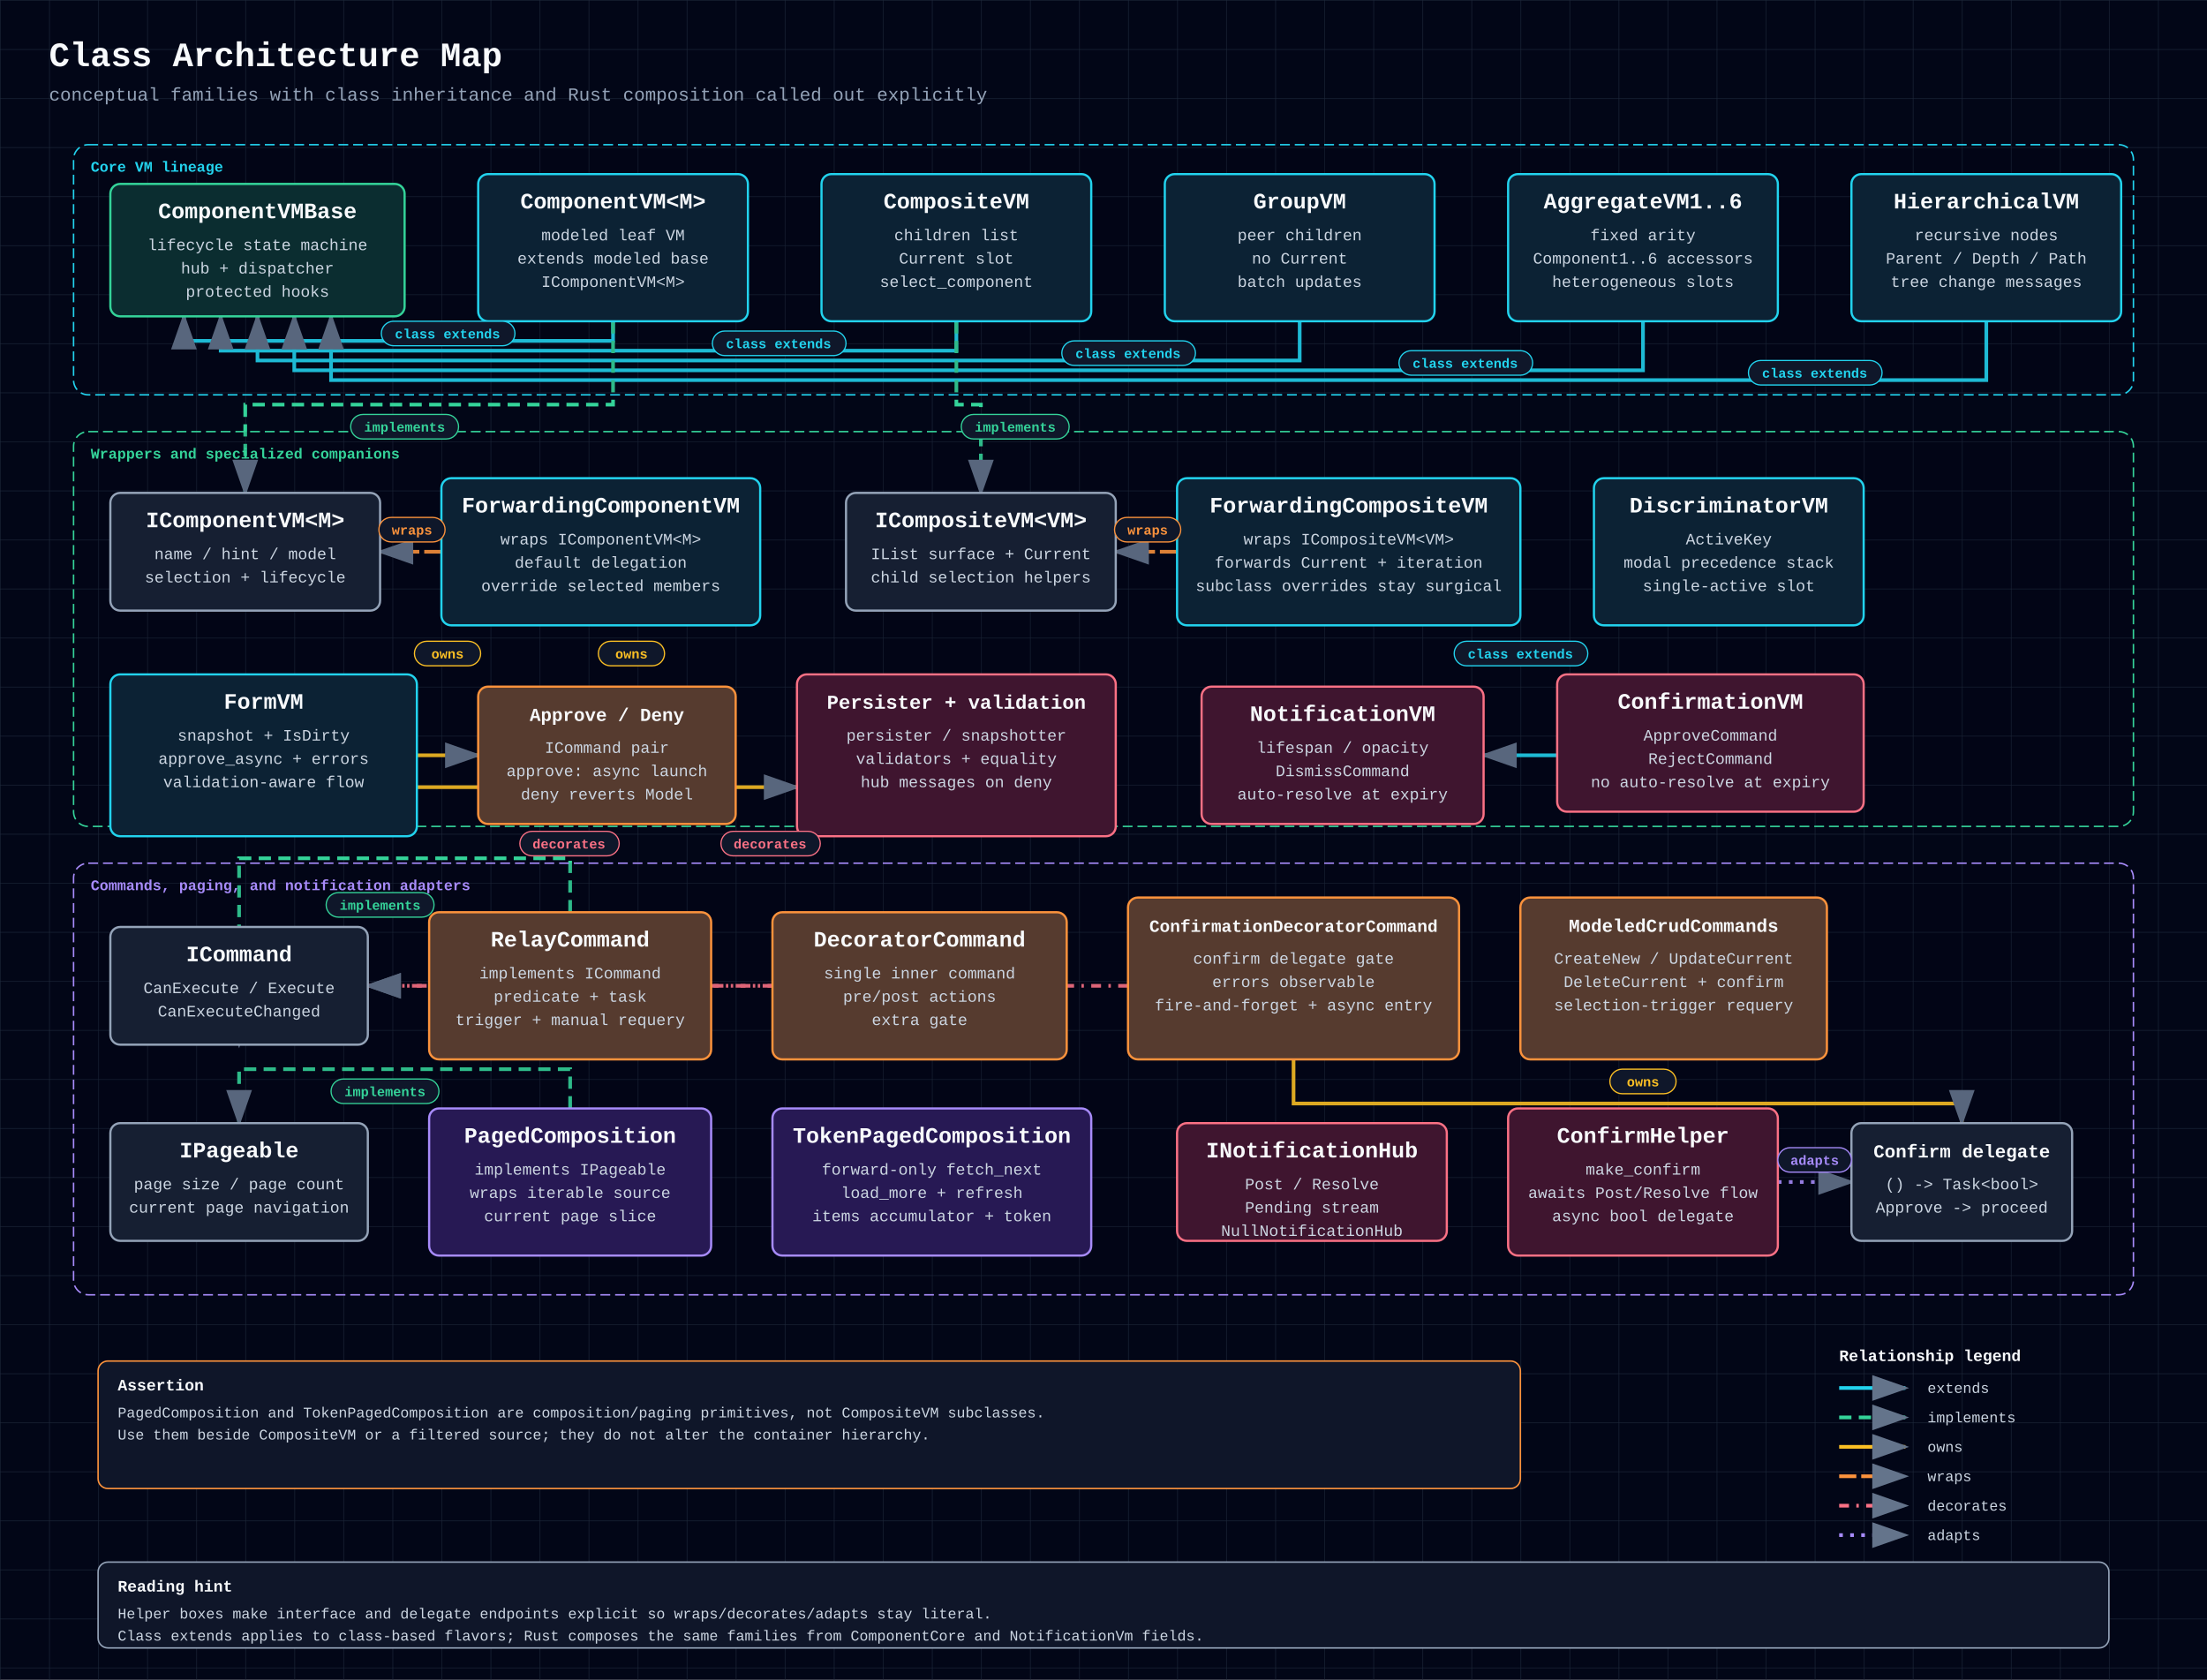
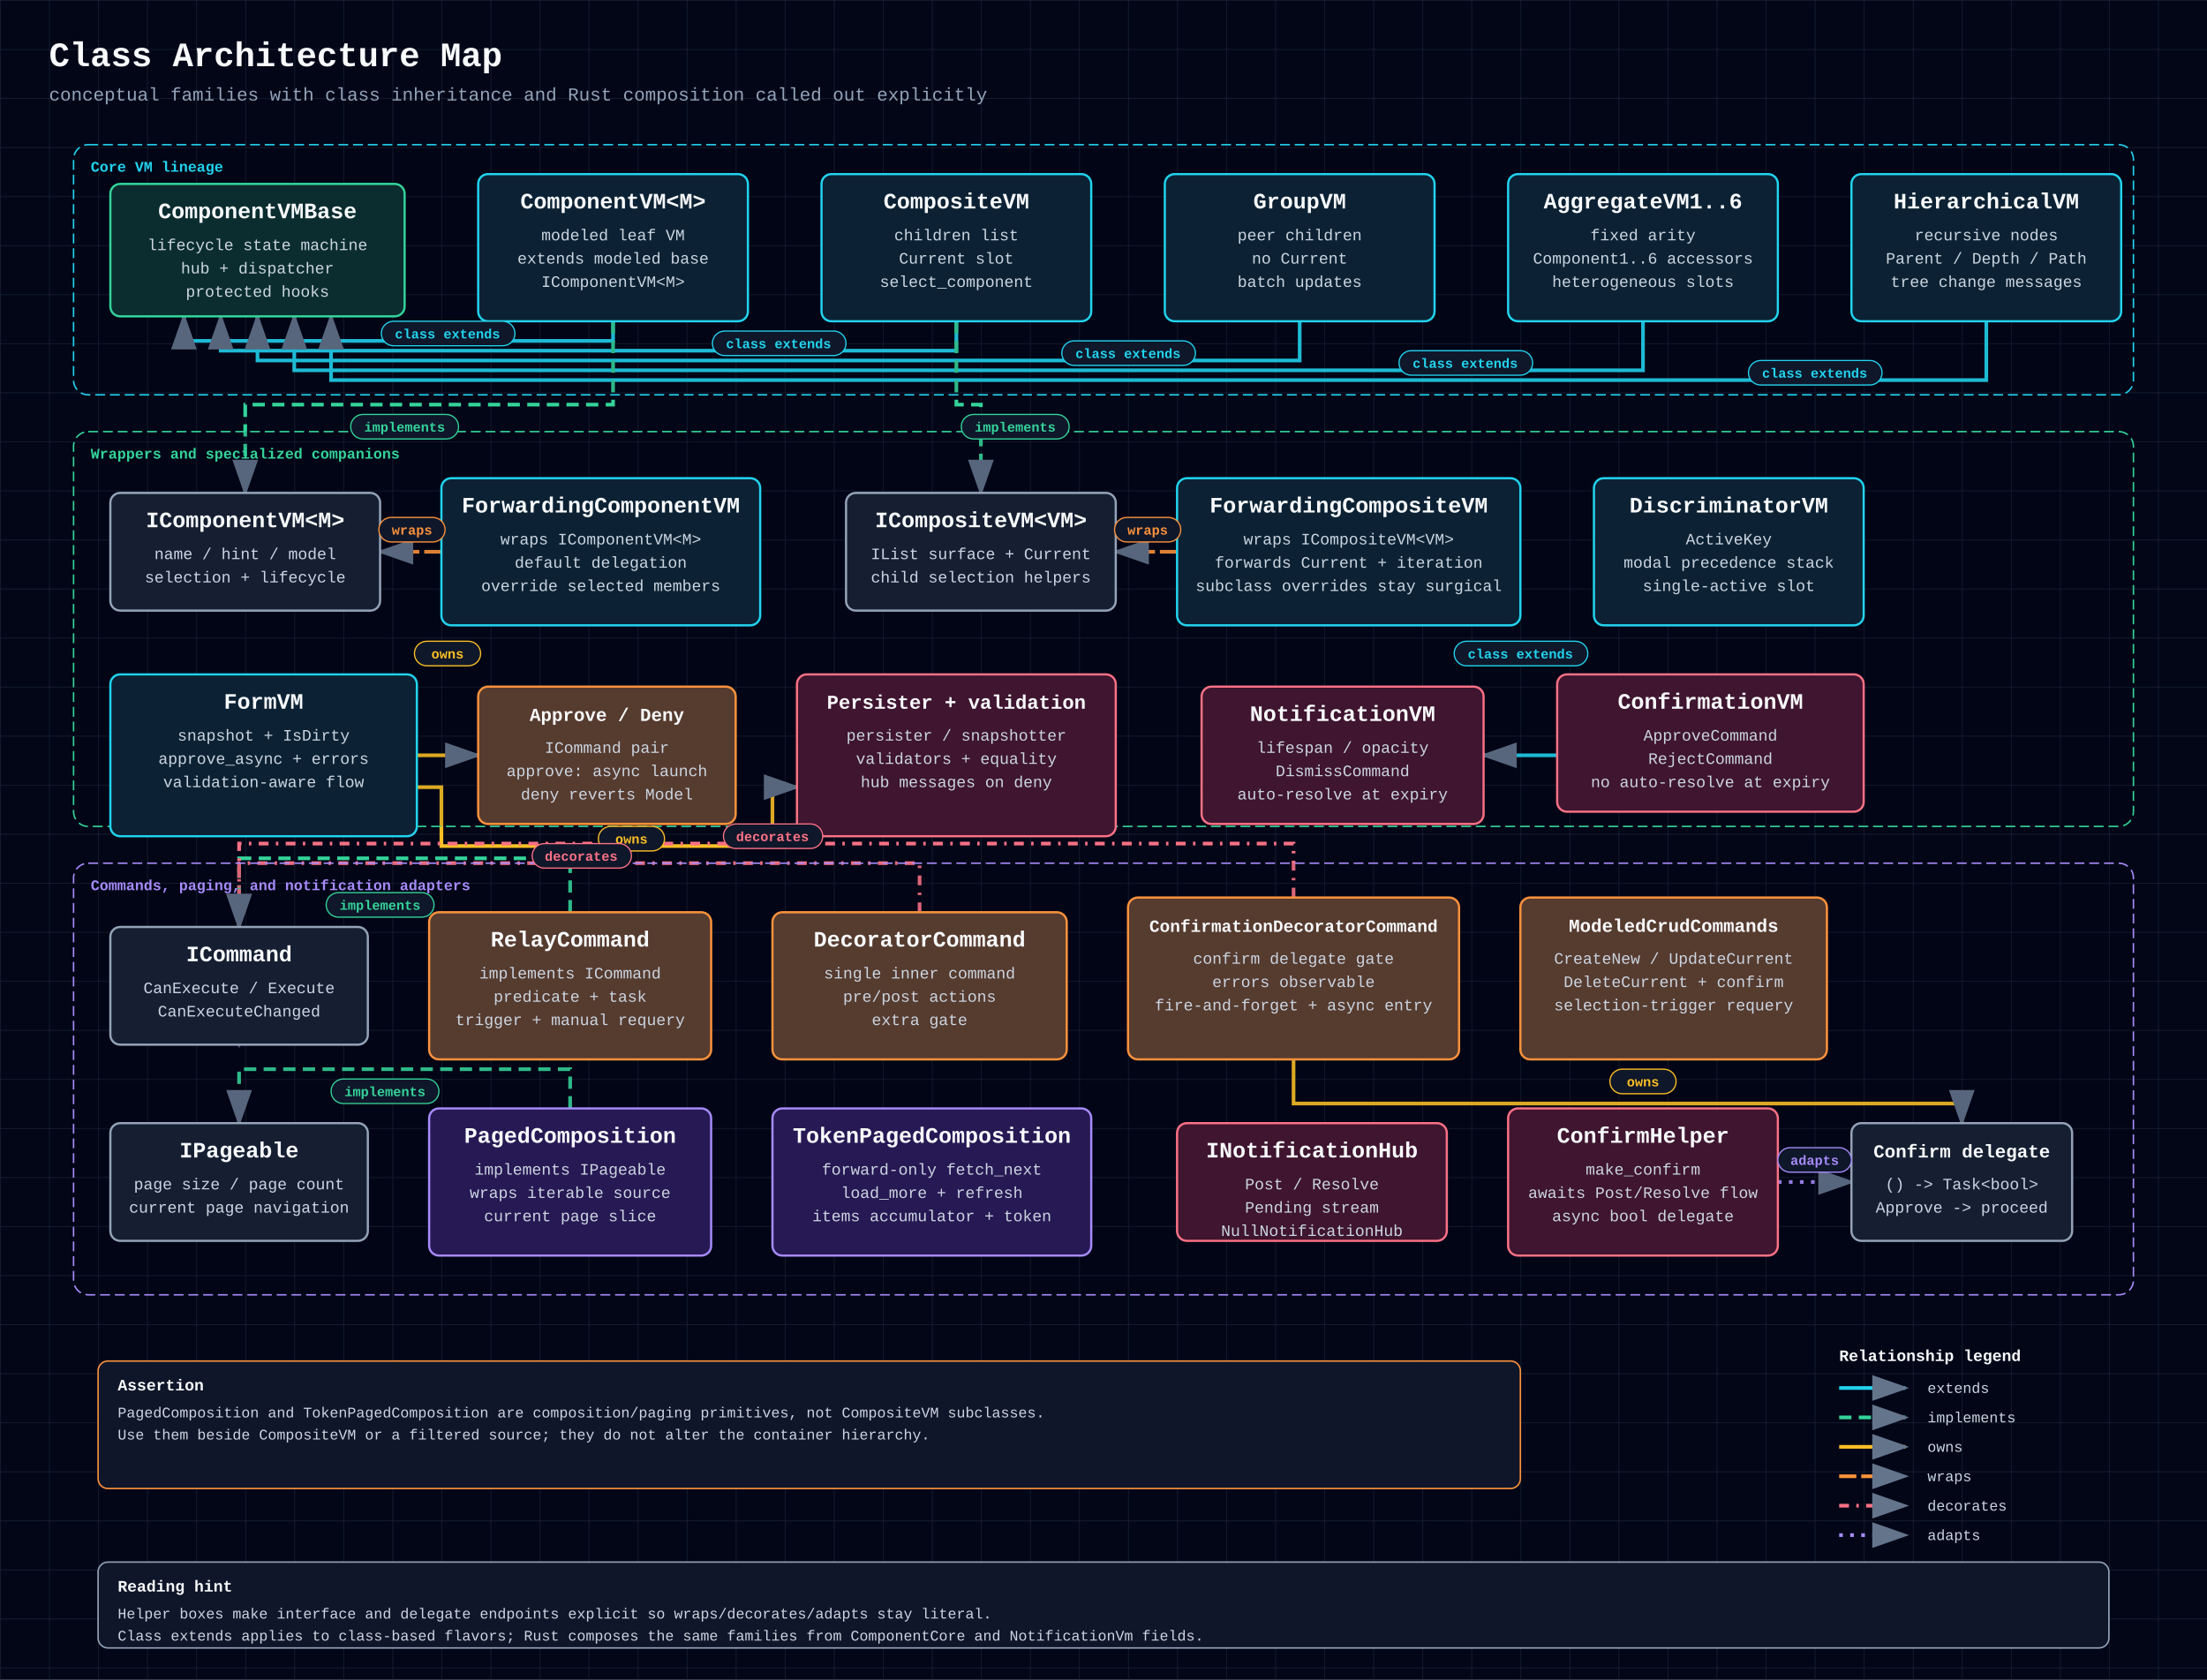
<svg xmlns="http://www.w3.org/2000/svg" width="1800" height="1370" viewBox="0 0 1800 1370" role="img" aria-labelledby="diagram-title diagram-description" style="font-family: 'JetBrains Mono', ui-monospace, SFMono-Regular, Menlo, Monaco, Consolas, 'Liberation Mono', 'Courier New', monospace;">
  <defs>
    <style>
      text { font-family: 'JetBrains Mono', ui-monospace, SFMono-Regular, Menlo, Monaco, Consolas, 'Liberation Mono', 'Courier New', monospace; }
    </style>
    <pattern id="grid" width="40" height="40" patternUnits="userSpaceOnUse">
      <path d="M 40 0 L 0 0 0 40" fill="none" stroke="#1e293b" stroke-width="0.8" />
    </pattern>
    <marker id="arrowhead" markerWidth="10" markerHeight="7" refX="9" refY="3.5" orient="auto">
      <polygon points="0 0, 10 3.5, 0 7" fill="#64748b" />
    </marker>
  </defs>
  <rect width="100%" height="100%" fill="#020617" />
  <rect width="100%" height="100%" fill="url(#grid)" />
  <text x="40" y="54" fill="#f8fafc" font-size="28" font-weight="700" text-anchor="start">Class Architecture Map</text>
  <text x="40" y="82" fill="#94a3b8" font-size="15" font-weight="400" text-anchor="start">conceptual families with class inheritance and Rust composition called out explicitly</text>
  <polyline points="500,262 500,278 150,278 150,258" fill="none" stroke="#22d3ee" stroke-width="3.0" marker-end="url(#arrowhead)" />
  <polyline points="780,262 780,286 180,286 180,258" fill="none" stroke="#22d3ee" stroke-width="3.0" marker-end="url(#arrowhead)" />
  <polyline points="1060,262 1060,294 210,294 210,258" fill="none" stroke="#22d3ee" stroke-width="3.0" marker-end="url(#arrowhead)" />
  <polyline points="1340,262 1340,302 240,302 240,258" fill="none" stroke="#22d3ee" stroke-width="3.0" marker-end="url(#arrowhead)" />
  <polyline points="1620,262 1620,310 270,310 270,258" fill="none" stroke="#22d3ee" stroke-width="3.0" marker-end="url(#arrowhead)" />
  <polyline points="500,262 500,330 200,330 200,402" fill="none" stroke="#34d399" stroke-width="3.0" stroke-dasharray="10 6" marker-end="url(#arrowhead)" />
  <polyline points="780,262 780,330 800,330 800,402" fill="none" stroke="#34d399" stroke-width="3.0" stroke-dasharray="10 6" marker-end="url(#arrowhead)" />
  <polyline points="360,450 310,450" fill="none" stroke="#fb923c" stroke-width="3.0" stroke-dasharray="14 4" marker-end="url(#arrowhead)" />
  <polyline points="960,450 910,450" fill="none" stroke="#fb923c" stroke-width="3.0" stroke-dasharray="14 4" marker-end="url(#arrowhead)" />
  <polyline points="340,616 390,616" fill="none" stroke="#fbbf24" stroke-width="3.0" marker-end="url(#arrowhead)" />
-   <polyline points="340,642 650,642" fill="none" stroke="#fbbf24" stroke-width="3.0" marker-end="url(#arrowhead)" />
+   <polyline points="340,642 360,642 360,690 630,690 630,642 650,642" fill="none" stroke="#fbbf24" stroke-width="3.0" marker-end="url(#arrowhead)" />
  <polyline points="1270,616 1210,616" fill="none" stroke="#22d3ee" stroke-width="3.0" marker-end="url(#arrowhead)" />
  <polyline points="465,744 465,700 195,700 195,852" fill="none" stroke="#34d399" stroke-width="3.0" stroke-dasharray="10 6" marker-end="url(#arrowhead)" />
-   <polyline points="630,804 300,804" fill="none" stroke="#fb7185" stroke-width="3.0" stroke-dasharray="8 6 2 6" marker-end="url(#arrowhead)" />
-   <polyline points="920,804 300,804" fill="none" stroke="#fb7185" stroke-width="3.0" stroke-dasharray="8 6 2 6" marker-end="url(#arrowhead)" />
+   <polyline points="750,744 750,704 195,704 195,756" fill="none" stroke="#fb7185" stroke-width="3.0" stroke-dasharray="8 6 2 6" marker-end="url(#arrowhead)" />
+   <polyline points="1055,732 1055,688 195,688 195,756" fill="none" stroke="#fb7185" stroke-width="3.0" stroke-dasharray="8 6 2 6" marker-end="url(#arrowhead)" />
  <polyline points="1055,864 1055,900 1600,900 1600,916" fill="none" stroke="#fbbf24" stroke-width="3.0" marker-end="url(#arrowhead)" />
  <polyline points="465,904 465,872 195,872 195,916" fill="none" stroke="#34d399" stroke-width="3.0" stroke-dasharray="10 6" marker-end="url(#arrowhead)" />
  <polyline points="1450,964 1510,964" fill="none" stroke="#a78bfa" stroke-width="3.0" stroke-dasharray="3 6" marker-end="url(#arrowhead)" />
  <rect x="60" y="118" width="1680" height="204" rx="12" fill="rgba(2, 6, 23, 0.12)" stroke="#22d3ee" stroke-width="1.2" stroke-dasharray="8 4" />
  <text x="74" y="140" fill="#22d3ee" font-size="12" font-weight="700" text-anchor="start">Core VM lineage</text>
  <rect x="60" y="352" width="1680" height="322" rx="12" fill="rgba(2, 6, 23, 0.12)" stroke="#34d399" stroke-width="1.2" stroke-dasharray="8 4" />
  <text x="74" y="374" fill="#34d399" font-size="12" font-weight="700" text-anchor="start">Wrappers and specialized companions</text>
  <rect x="60" y="704" width="1680" height="352" rx="12" fill="rgba(2, 6, 23, 0.12)" stroke="#a78bfa" stroke-width="1.2" stroke-dasharray="8 4" />
  <text x="74" y="726" fill="#a78bfa" font-size="12" font-weight="700" text-anchor="start">Commands, paging, and notification adapters</text>
  <rect x="90" y="150" width="240" height="108" rx="8" fill="#0f172a" />
  <rect x="90" y="150" width="240" height="108" rx="8" fill="rgba(6, 78, 59, 0.4)" stroke="#34d399" stroke-width="1.8" />
  <text x="210" y="178" fill="#f8fafc" font-size="18" font-weight="700" text-anchor="middle">ComponentVMBase</text>
  <text x="210" y="204" fill="#cbd5e1" font-size="13" font-weight="400" text-anchor="middle">lifecycle state machine</text>
  <text x="210" y="223" fill="#cbd5e1" font-size="13" font-weight="400" text-anchor="middle">hub + dispatcher</text>
  <text x="210" y="242" fill="#cbd5e1" font-size="13" font-weight="400" text-anchor="middle">protected hooks</text>
  <rect x="390" y="142" width="220" height="120" rx="8" fill="#0f172a" />
  <rect x="390" y="142" width="220" height="120" rx="8" fill="rgba(8, 51, 68, 0.4)" stroke="#22d3ee" stroke-width="1.8" />
  <text x="500" y="170" fill="#f8fafc" font-size="18" font-weight="700" text-anchor="middle">ComponentVM&lt;M&gt;</text>
  <text x="500" y="196" fill="#cbd5e1" font-size="13" font-weight="400" text-anchor="middle">modeled leaf VM</text>
  <text x="500" y="215" fill="#cbd5e1" font-size="13" font-weight="400" text-anchor="middle">extends modeled base</text>
  <text x="500" y="234" fill="#cbd5e1" font-size="13" font-weight="400" text-anchor="middle">IComponentVM&lt;M&gt;</text>
  <rect x="670" y="142" width="220" height="120" rx="8" fill="#0f172a" />
  <rect x="670" y="142" width="220" height="120" rx="8" fill="rgba(8, 51, 68, 0.4)" stroke="#22d3ee" stroke-width="1.8" />
  <text x="780" y="170" fill="#f8fafc" font-size="18" font-weight="700" text-anchor="middle">CompositeVM</text>
  <text x="780" y="196" fill="#cbd5e1" font-size="13" font-weight="400" text-anchor="middle">children list</text>
  <text x="780" y="215" fill="#cbd5e1" font-size="13" font-weight="400" text-anchor="middle">Current slot</text>
  <text x="780" y="234" fill="#cbd5e1" font-size="13" font-weight="400" text-anchor="middle">select_component</text>
  <rect x="950" y="142" width="220" height="120" rx="8" fill="#0f172a" />
  <rect x="950" y="142" width="220" height="120" rx="8" fill="rgba(8, 51, 68, 0.4)" stroke="#22d3ee" stroke-width="1.8" />
  <text x="1060" y="170" fill="#f8fafc" font-size="18" font-weight="700" text-anchor="middle">GroupVM</text>
  <text x="1060" y="196" fill="#cbd5e1" font-size="13" font-weight="400" text-anchor="middle">peer children</text>
  <text x="1060" y="215" fill="#cbd5e1" font-size="13" font-weight="400" text-anchor="middle">no Current</text>
  <text x="1060" y="234" fill="#cbd5e1" font-size="13" font-weight="400" text-anchor="middle">batch updates</text>
  <rect x="1230" y="142" width="220" height="120" rx="8" fill="#0f172a" />
  <rect x="1230" y="142" width="220" height="120" rx="8" fill="rgba(8, 51, 68, 0.4)" stroke="#22d3ee" stroke-width="1.8" />
  <text x="1340" y="170" fill="#f8fafc" font-size="18" font-weight="700" text-anchor="middle">AggregateVM1..6</text>
  <text x="1340" y="196" fill="#cbd5e1" font-size="13" font-weight="400" text-anchor="middle">fixed arity</text>
  <text x="1340" y="215" fill="#cbd5e1" font-size="13" font-weight="400" text-anchor="middle">Component1..6 accessors</text>
  <text x="1340" y="234" fill="#cbd5e1" font-size="13" font-weight="400" text-anchor="middle">heterogeneous slots</text>
  <rect x="1510" y="142" width="220" height="120" rx="8" fill="#0f172a" />
  <rect x="1510" y="142" width="220" height="120" rx="8" fill="rgba(8, 51, 68, 0.4)" stroke="#22d3ee" stroke-width="1.8" />
  <text x="1620" y="170" fill="#f8fafc" font-size="18" font-weight="700" text-anchor="middle">HierarchicalVM</text>
  <text x="1620" y="196" fill="#cbd5e1" font-size="13" font-weight="400" text-anchor="middle">recursive nodes</text>
  <text x="1620" y="215" fill="#cbd5e1" font-size="13" font-weight="400" text-anchor="middle">Parent / Depth / Path</text>
  <text x="1620" y="234" fill="#cbd5e1" font-size="13" font-weight="400" text-anchor="middle">tree change messages</text>
  <rect x="90" y="402" width="220" height="96" rx="8" fill="#0f172a" />
  <rect x="90" y="402" width="220" height="96" rx="8" fill="rgba(30, 41, 59, 0.5)" stroke="#94a3b8" stroke-width="1.8" />
  <text x="200" y="430" fill="#f8fafc" font-size="18" font-weight="700" text-anchor="middle">IComponentVM&lt;M&gt;</text>
  <text x="200" y="456" fill="#cbd5e1" font-size="13" font-weight="400" text-anchor="middle">name / hint / model</text>
  <text x="200" y="475" fill="#cbd5e1" font-size="13" font-weight="400" text-anchor="middle">selection + lifecycle</text>
  <rect x="360" y="390" width="260" height="120" rx="8" fill="#0f172a" />
  <rect x="360" y="390" width="260" height="120" rx="8" fill="rgba(8, 51, 68, 0.4)" stroke="#22d3ee" stroke-width="1.8" />
  <text x="490" y="418" fill="#f8fafc" font-size="18" font-weight="700" text-anchor="middle">ForwardingComponentVM</text>
  <text x="490" y="444" fill="#cbd5e1" font-size="13" font-weight="400" text-anchor="middle">wraps IComponentVM&lt;M&gt;</text>
  <text x="490" y="463" fill="#cbd5e1" font-size="13" font-weight="400" text-anchor="middle">default delegation</text>
  <text x="490" y="482" fill="#cbd5e1" font-size="13" font-weight="400" text-anchor="middle">override selected members</text>
  <rect x="690" y="402" width="220" height="96" rx="8" fill="#0f172a" />
  <rect x="690" y="402" width="220" height="96" rx="8" fill="rgba(30, 41, 59, 0.5)" stroke="#94a3b8" stroke-width="1.8" />
  <text x="800" y="430" fill="#f8fafc" font-size="18" font-weight="700" text-anchor="middle">ICompositeVM&lt;VM&gt;</text>
  <text x="800" y="456" fill="#cbd5e1" font-size="13" font-weight="400" text-anchor="middle">IList surface + Current</text>
  <text x="800" y="475" fill="#cbd5e1" font-size="13" font-weight="400" text-anchor="middle">child selection helpers</text>
  <rect x="960" y="390" width="280" height="120" rx="8" fill="#0f172a" />
  <rect x="960" y="390" width="280" height="120" rx="8" fill="rgba(8, 51, 68, 0.4)" stroke="#22d3ee" stroke-width="1.8" />
  <text x="1100" y="418" fill="#f8fafc" font-size="18" font-weight="700" text-anchor="middle">ForwardingCompositeVM</text>
  <text x="1100" y="444" fill="#cbd5e1" font-size="13" font-weight="400" text-anchor="middle">wraps ICompositeVM&lt;VM&gt;</text>
  <text x="1100" y="463" fill="#cbd5e1" font-size="13" font-weight="400" text-anchor="middle">forwards Current + iteration</text>
  <text x="1100" y="482" fill="#cbd5e1" font-size="13" font-weight="400" text-anchor="middle">subclass overrides stay surgical</text>
  <rect x="1300" y="390" width="220" height="120" rx="8" fill="#0f172a" />
  <rect x="1300" y="390" width="220" height="120" rx="8" fill="rgba(8, 51, 68, 0.4)" stroke="#22d3ee" stroke-width="1.8" />
  <text x="1410" y="418" fill="#f8fafc" font-size="18" font-weight="700" text-anchor="middle">DiscriminatorVM</text>
  <text x="1410" y="444" fill="#cbd5e1" font-size="13" font-weight="400" text-anchor="middle">ActiveKey</text>
  <text x="1410" y="463" fill="#cbd5e1" font-size="13" font-weight="400" text-anchor="middle">modal precedence stack</text>
  <text x="1410" y="482" fill="#cbd5e1" font-size="13" font-weight="400" text-anchor="middle">single-active slot</text>
  <rect x="90" y="550" width="250" height="132" rx="8" fill="#0f172a" />
  <rect x="90" y="550" width="250" height="132" rx="8" fill="rgba(8, 51, 68, 0.4)" stroke="#22d3ee" stroke-width="1.8" />
  <text x="215" y="578" fill="#f8fafc" font-size="18" font-weight="700" text-anchor="middle">FormVM</text>
  <text x="215" y="604" fill="#cbd5e1" font-size="13" font-weight="400" text-anchor="middle">snapshot + IsDirty</text>
  <text x="215" y="623" fill="#cbd5e1" font-size="13" font-weight="400" text-anchor="middle">approve_async + errors</text>
  <text x="215" y="642" fill="#cbd5e1" font-size="13" font-weight="400" text-anchor="middle">validation-aware flow</text>
  <rect x="390" y="560" width="210" height="112" rx="8" fill="#0f172a" />
  <rect x="390" y="560" width="210" height="112" rx="8" fill="rgba(251, 146, 60, 0.3)" stroke="#fb923c" stroke-width="1.8" />
  <text x="495" y="588" fill="#f8fafc" font-size="15" font-weight="700" text-anchor="middle">Approve / Deny</text>
  <text x="495" y="614" fill="#cbd5e1" font-size="13" font-weight="400" text-anchor="middle">ICommand pair</text>
  <text x="495" y="633" fill="#cbd5e1" font-size="13" font-weight="400" text-anchor="middle">approve: async launch</text>
  <text x="495" y="652" fill="#cbd5e1" font-size="13" font-weight="400" text-anchor="middle">deny reverts Model</text>
  <rect x="650" y="550" width="260" height="132" rx="8" fill="#0f172a" />
  <rect x="650" y="550" width="260" height="132" rx="8" fill="rgba(136, 19, 55, 0.4)" stroke="#fb7185" stroke-width="1.8" />
  <text x="780" y="578" fill="#f8fafc" font-size="16" font-weight="700" text-anchor="middle">Persister + validation</text>
  <text x="780" y="604" fill="#cbd5e1" font-size="13" font-weight="400" text-anchor="middle">persister / snapshotter</text>
  <text x="780" y="623" fill="#cbd5e1" font-size="13" font-weight="400" text-anchor="middle">validators + equality</text>
  <text x="780" y="642" fill="#cbd5e1" font-size="13" font-weight="400" text-anchor="middle">hub messages on deny</text>
  <rect x="980" y="560" width="230" height="112" rx="8" fill="#0f172a" />
  <rect x="980" y="560" width="230" height="112" rx="8" fill="rgba(136, 19, 55, 0.4)" stroke="#fb7185" stroke-width="1.8" />
  <text x="1095" y="588" fill="#f8fafc" font-size="18" font-weight="700" text-anchor="middle">NotificationVM</text>
  <text x="1095" y="614" fill="#cbd5e1" font-size="13" font-weight="400" text-anchor="middle">lifespan / opacity</text>
  <text x="1095" y="633" fill="#cbd5e1" font-size="13" font-weight="400" text-anchor="middle">DismissCommand</text>
  <text x="1095" y="652" fill="#cbd5e1" font-size="13" font-weight="400" text-anchor="middle">auto-resolve at expiry</text>
  <rect x="1270" y="550" width="250" height="112" rx="8" fill="#0f172a" />
  <rect x="1270" y="550" width="250" height="112" rx="8" fill="rgba(136, 19, 55, 0.4)" stroke="#fb7185" stroke-width="1.8" />
  <text x="1395" y="578" fill="#f8fafc" font-size="18" font-weight="700" text-anchor="middle">ConfirmationVM</text>
  <text x="1395" y="604" fill="#cbd5e1" font-size="13" font-weight="400" text-anchor="middle">ApproveCommand</text>
  <text x="1395" y="623" fill="#cbd5e1" font-size="13" font-weight="400" text-anchor="middle">RejectCommand</text>
  <text x="1395" y="642" fill="#cbd5e1" font-size="13" font-weight="400" text-anchor="middle">no auto-resolve at expiry</text>
  <rect x="90" y="756" width="210" height="96" rx="8" fill="#0f172a" />
  <rect x="90" y="756" width="210" height="96" rx="8" fill="rgba(30, 41, 59, 0.5)" stroke="#94a3b8" stroke-width="1.8" />
  <text x="195" y="784" fill="#f8fafc" font-size="18" font-weight="700" text-anchor="middle">ICommand</text>
  <text x="195" y="810" fill="#cbd5e1" font-size="13" font-weight="400" text-anchor="middle">CanExecute / Execute</text>
  <text x="195" y="829" fill="#cbd5e1" font-size="13" font-weight="400" text-anchor="middle">CanExecuteChanged</text>
  <rect x="350" y="744" width="230" height="120" rx="8" fill="#0f172a" />
  <rect x="350" y="744" width="230" height="120" rx="8" fill="rgba(251, 146, 60, 0.3)" stroke="#fb923c" stroke-width="1.8" />
  <text x="465" y="772" fill="#f8fafc" font-size="18" font-weight="700" text-anchor="middle">RelayCommand</text>
  <text x="465" y="798" fill="#cbd5e1" font-size="13" font-weight="400" text-anchor="middle">implements ICommand</text>
  <text x="465" y="817" fill="#cbd5e1" font-size="13" font-weight="400" text-anchor="middle">predicate + task</text>
  <text x="465" y="836" fill="#cbd5e1" font-size="13" font-weight="400" text-anchor="middle">trigger + manual requery</text>
  <rect x="630" y="744" width="240" height="120" rx="8" fill="#0f172a" />
  <rect x="630" y="744" width="240" height="120" rx="8" fill="rgba(251, 146, 60, 0.3)" stroke="#fb923c" stroke-width="1.8" />
  <text x="750" y="772" fill="#f8fafc" font-size="18" font-weight="700" text-anchor="middle">DecoratorCommand</text>
  <text x="750" y="798" fill="#cbd5e1" font-size="13" font-weight="400" text-anchor="middle">single inner command</text>
  <text x="750" y="817" fill="#cbd5e1" font-size="13" font-weight="400" text-anchor="middle">pre/post actions</text>
  <text x="750" y="836" fill="#cbd5e1" font-size="13" font-weight="400" text-anchor="middle">extra gate</text>
  <rect x="920" y="732" width="270" height="132" rx="8" fill="#0f172a" />
  <rect x="920" y="732" width="270" height="132" rx="8" fill="rgba(251, 146, 60, 0.3)" stroke="#fb923c" stroke-width="1.8" />
  <text x="1055" y="760" fill="#f8fafc" font-size="14" font-weight="700" text-anchor="middle">ConfirmationDecoratorCommand</text>
  <text x="1055" y="786" fill="#cbd5e1" font-size="13" font-weight="400" text-anchor="middle">confirm delegate gate</text>
  <text x="1055" y="805" fill="#cbd5e1" font-size="13" font-weight="400" text-anchor="middle">errors observable</text>
  <text x="1055" y="824" fill="#cbd5e1" font-size="13" font-weight="400" text-anchor="middle">fire-and-forget + async entry</text>
  <rect x="1240" y="732" width="250" height="132" rx="8" fill="#0f172a" />
  <rect x="1240" y="732" width="250" height="132" rx="8" fill="rgba(251, 146, 60, 0.3)" stroke="#fb923c" stroke-width="1.8" />
  <text x="1365" y="760" fill="#f8fafc" font-size="15" font-weight="700" text-anchor="middle">ModeledCrudCommands</text>
  <text x="1365" y="786" fill="#cbd5e1" font-size="13" font-weight="400" text-anchor="middle">CreateNew / UpdateCurrent</text>
  <text x="1365" y="805" fill="#cbd5e1" font-size="13" font-weight="400" text-anchor="middle">DeleteCurrent + confirm</text>
  <text x="1365" y="824" fill="#cbd5e1" font-size="13" font-weight="400" text-anchor="middle">selection-trigger requery</text>
  <rect x="90" y="916" width="210" height="96" rx="8" fill="#0f172a" />
  <rect x="90" y="916" width="210" height="96" rx="8" fill="rgba(30, 41, 59, 0.5)" stroke="#94a3b8" stroke-width="1.8" />
  <text x="195" y="944" fill="#f8fafc" font-size="18" font-weight="700" text-anchor="middle">IPageable</text>
  <text x="195" y="970" fill="#cbd5e1" font-size="13" font-weight="400" text-anchor="middle">page size / page count</text>
  <text x="195" y="989" fill="#cbd5e1" font-size="13" font-weight="400" text-anchor="middle">current page navigation</text>
  <rect x="350" y="904" width="230" height="120" rx="8" fill="#0f172a" />
  <rect x="350" y="904" width="230" height="120" rx="8" fill="rgba(76, 29, 149, 0.4)" stroke="#a78bfa" stroke-width="1.8" />
  <text x="465" y="932" fill="#f8fafc" font-size="18" font-weight="700" text-anchor="middle">PagedComposition</text>
  <text x="465" y="958" fill="#cbd5e1" font-size="13" font-weight="400" text-anchor="middle">implements IPageable</text>
  <text x="465" y="977" fill="#cbd5e1" font-size="13" font-weight="400" text-anchor="middle">wraps iterable source</text>
  <text x="465" y="996" fill="#cbd5e1" font-size="13" font-weight="400" text-anchor="middle">current page slice</text>
  <rect x="630" y="904" width="260" height="120" rx="8" fill="#0f172a" />
  <rect x="630" y="904" width="260" height="120" rx="8" fill="rgba(76, 29, 149, 0.4)" stroke="#a78bfa" stroke-width="1.8" />
  <text x="760" y="932" fill="#f8fafc" font-size="18" font-weight="700" text-anchor="middle">TokenPagedComposition</text>
  <text x="760" y="958" fill="#cbd5e1" font-size="13" font-weight="400" text-anchor="middle">forward-only fetch_next</text>
  <text x="760" y="977" fill="#cbd5e1" font-size="13" font-weight="400" text-anchor="middle">load_more + refresh</text>
  <text x="760" y="996" fill="#cbd5e1" font-size="13" font-weight="400" text-anchor="middle">items accumulator + token</text>
  <rect x="960" y="916" width="220" height="96" rx="8" fill="#0f172a" />
  <rect x="960" y="916" width="220" height="96" rx="8" fill="rgba(136, 19, 55, 0.4)" stroke="#fb7185" stroke-width="1.8" />
  <text x="1070" y="944" fill="#f8fafc" font-size="18" font-weight="700" text-anchor="middle">INotificationHub</text>
  <text x="1070" y="970" fill="#cbd5e1" font-size="13" font-weight="400" text-anchor="middle">Post / Resolve</text>
  <text x="1070" y="989" fill="#cbd5e1" font-size="13" font-weight="400" text-anchor="middle">Pending stream</text>
  <text x="1070" y="1008" fill="#cbd5e1" font-size="13" font-weight="400" text-anchor="middle">NullNotificationHub</text>
  <rect x="1230" y="904" width="220" height="120" rx="8" fill="#0f172a" />
  <rect x="1230" y="904" width="220" height="120" rx="8" fill="rgba(136, 19, 55, 0.4)" stroke="#fb7185" stroke-width="1.8" />
  <text x="1340" y="932" fill="#f8fafc" font-size="18" font-weight="700" text-anchor="middle">ConfirmHelper</text>
  <text x="1340" y="958" fill="#cbd5e1" font-size="13" font-weight="400" text-anchor="middle">make_confirm</text>
  <text x="1340" y="977" fill="#cbd5e1" font-size="13" font-weight="400" text-anchor="middle">awaits Post/Resolve flow</text>
  <text x="1340" y="996" fill="#cbd5e1" font-size="13" font-weight="400" text-anchor="middle">async bool delegate</text>
  <rect x="1510" y="916" width="180" height="96" rx="8" fill="#0f172a" />
  <rect x="1510" y="916" width="180" height="96" rx="8" fill="rgba(30, 41, 59, 0.5)" stroke="#94a3b8" stroke-width="1.8" />
  <text x="1600" y="944" fill="#f8fafc" font-size="15" font-weight="700" text-anchor="middle">Confirm delegate</text>
  <text x="1600" y="970" fill="#cbd5e1" font-size="13" font-weight="400" text-anchor="middle">() -&gt; Task&lt;bool&gt;</text>
  <text x="1600" y="989" fill="#cbd5e1" font-size="13" font-weight="400" text-anchor="middle">Approve -&gt; proceed</text>
  <rect x="80" y="1110" width="1160" height="104" rx="8" fill="#0f172a" />
  <rect x="80" y="1110" width="1160" height="104" rx="8" fill="rgba(15, 23, 42, 0.94)" stroke="#fb923c" stroke-width="1.2" />
  <text x="96" y="1134" fill="#f8fafc" font-size="13" font-weight="700" text-anchor="start">Assertion</text>
  <text x="96" y="1156" fill="#cbd5e1" font-size="12" font-weight="400" text-anchor="start">PagedComposition and TokenPagedComposition are composition/paging primitives, not CompositeVM subclasses.</text>
  <text x="96" y="1174" fill="#cbd5e1" font-size="12" font-weight="400" text-anchor="start">Use them beside CompositeVM or a filtered source; they do not alter the container hierarchy.</text>
  <rect x="80" y="1274" width="1640" height="70" rx="8" fill="#0f172a" />
  <rect x="80" y="1274" width="1640" height="70" rx="8" fill="rgba(15, 23, 42, 0.94)" stroke="#94a3b8" stroke-width="1.2" />
  <text x="96" y="1298" fill="#f8fafc" font-size="13" font-weight="700" text-anchor="start">Reading hint</text>
  <text x="96" y="1320" fill="#cbd5e1" font-size="12" font-weight="400" text-anchor="start">Helper boxes make interface and delegate endpoints explicit so wraps/decorates/adapts stay literal.</text>
  <text x="96" y="1338" fill="#cbd5e1" font-size="12" font-weight="400" text-anchor="start">Class extends applies to class-based flavors; Rust composes the same families from ComponentCore and NotificationVm fields.</text>
  <rect x="311" y="262" width="109" height="20" rx="10" fill="#0f172a" stroke="#22d3ee" stroke-width="1" />
  <text x="365" y="276" fill="#22d3ee" font-size="11" font-weight="700" text-anchor="middle">class extends</text>
  <rect x="581" y="270" width="109" height="20" rx="10" fill="#0f172a" stroke="#22d3ee" stroke-width="1" />
  <text x="635" y="284" fill="#22d3ee" font-size="11" font-weight="700" text-anchor="middle">class extends</text>
  <rect x="866" y="278" width="109" height="20" rx="10" fill="#0f172a" stroke="#22d3ee" stroke-width="1" />
  <text x="920" y="292" fill="#22d3ee" font-size="11" font-weight="700" text-anchor="middle">class extends</text>
  <rect x="1141" y="286" width="109" height="20" rx="10" fill="#0f172a" stroke="#22d3ee" stroke-width="1" />
  <text x="1195" y="300" fill="#22d3ee" font-size="11" font-weight="700" text-anchor="middle">class extends</text>
  <rect x="1426" y="294" width="109" height="20" rx="10" fill="#0f172a" stroke="#22d3ee" stroke-width="1" />
  <text x="1480" y="308" fill="#22d3ee" font-size="11" font-weight="700" text-anchor="middle">class extends</text>
  <rect x="286" y="338" width="88" height="20" rx="10" fill="#0f172a" stroke="#34d399" stroke-width="1" />
  <text x="330" y="352" fill="#34d399" font-size="11" font-weight="700" text-anchor="middle">implements</text>
  <rect x="784" y="338" width="88" height="20" rx="10" fill="#0f172a" stroke="#34d399" stroke-width="1" />
  <text x="828" y="352" fill="#34d399" font-size="11" font-weight="700" text-anchor="middle">implements</text>
  <rect x="309" y="422" width="54" height="20" rx="10" fill="#0f172a" stroke="#fb923c" stroke-width="1" />
  <text x="336" y="436" fill="#fb923c" font-size="11" font-weight="700" text-anchor="middle">wraps</text>
  <rect x="909" y="422" width="54" height="20" rx="10" fill="#0f172a" stroke="#fb923c" stroke-width="1" />
  <text x="936" y="436" fill="#fb923c" font-size="11" font-weight="700" text-anchor="middle">wraps</text>
  <rect x="338" y="523" width="54" height="20" rx="10" fill="#0f172a" stroke="#fbbf24" stroke-width="1" />
  <text x="365" y="537" fill="#fbbf24" font-size="11" font-weight="700" text-anchor="middle">owns</text>
-   <rect x="488" y="523" width="54" height="20" rx="10" fill="#0f172a" stroke="#fbbf24" stroke-width="1" />
-   <text x="515" y="537" fill="#fbbf24" font-size="11" font-weight="700" text-anchor="middle">owns</text>
+   <rect x="488" y="674" width="54" height="20" rx="10" fill="#0f172a" stroke="#fbbf24" stroke-width="1" />
+   <text x="515" y="688" fill="#fbbf24" font-size="11" font-weight="700" text-anchor="middle">owns</text>
  <rect x="1186" y="523" width="109" height="20" rx="10" fill="#0f172a" stroke="#22d3ee" stroke-width="1" />
  <text x="1240" y="537" fill="#22d3ee" font-size="11" font-weight="700" text-anchor="middle">class extends</text>
  <rect x="266" y="728" width="88" height="20" rx="10" fill="#0f172a" stroke="#34d399" stroke-width="1" />
  <text x="310" y="742" fill="#34d399" font-size="11" font-weight="700" text-anchor="middle">implements</text>
-   <rect x="424" y="678" width="81" height="20" rx="10" fill="#0f172a" stroke="#fb7185" stroke-width="1" />
-   <text x="464" y="692" fill="#fb7185" font-size="11" font-weight="700" text-anchor="middle">decorates</text>
-   <rect x="588" y="678" width="81" height="20" rx="10" fill="#0f172a" stroke="#fb7185" stroke-width="1" />
-   <text x="628" y="692" fill="#fb7185" font-size="11" font-weight="700" text-anchor="middle">decorates</text>
+   <rect x="434" y="688" width="81" height="20" rx="10" fill="#0f172a" stroke="#fb7185" stroke-width="1" />
+   <text x="474" y="702" fill="#fb7185" font-size="11" font-weight="700" text-anchor="middle">decorates</text>
+   <rect x="590" y="672" width="81" height="20" rx="10" fill="#0f172a" stroke="#fb7185" stroke-width="1" />
+   <text x="630" y="686" fill="#fb7185" font-size="11" font-weight="700" text-anchor="middle">decorates</text>
  <rect x="1313" y="872" width="54" height="20" rx="10" fill="#0f172a" stroke="#fbbf24" stroke-width="1" />
  <text x="1340" y="886" fill="#fbbf24" font-size="11" font-weight="700" text-anchor="middle">owns</text>
  <rect x="270" y="880" width="88" height="20" rx="10" fill="#0f172a" stroke="#34d399" stroke-width="1" />
  <text x="314" y="894" fill="#34d399" font-size="11" font-weight="700" text-anchor="middle">implements</text>
  <rect x="1450" y="936" width="60" height="20" rx="10" fill="#0f172a" stroke="#a78bfa" stroke-width="1" />
  <text x="1480" y="950" fill="#a78bfa" font-size="11" font-weight="700" text-anchor="middle">adapts</text>
  <text x="1500" y="1110" fill="#f8fafc" font-size="13" font-weight="700" text-anchor="start">Relationship legend</text>
  <line x1="1500" y1="1132" x2="1554" y2="1132" stroke="#22d3ee" stroke-width="3.0" marker-end="url(#arrowhead)" />
  <text x="1572" y="1136" fill="#cbd5e1" font-size="12" font-weight="400" text-anchor="start">extends</text>
  <line x1="1500" y1="1156" x2="1554" y2="1156" stroke="#34d399" stroke-width="3.0" stroke-dasharray="10 6" marker-end="url(#arrowhead)" />
  <text x="1572" y="1160" fill="#cbd5e1" font-size="12" font-weight="400" text-anchor="start">implements</text>
  <line x1="1500" y1="1180" x2="1554" y2="1180" stroke="#fbbf24" stroke-width="3.0" marker-end="url(#arrowhead)" />
  <text x="1572" y="1184" fill="#cbd5e1" font-size="12" font-weight="400" text-anchor="start">owns</text>
  <line x1="1500" y1="1204" x2="1554" y2="1204" stroke="#fb923c" stroke-width="3.0" stroke-dasharray="14 4" marker-end="url(#arrowhead)" />
  <text x="1572" y="1208" fill="#cbd5e1" font-size="12" font-weight="400" text-anchor="start">wraps</text>
  <line x1="1500" y1="1228" x2="1554" y2="1228" stroke="#fb7185" stroke-width="3.0" stroke-dasharray="8 6 2 6" marker-end="url(#arrowhead)" />
  <text x="1572" y="1232" fill="#cbd5e1" font-size="12" font-weight="400" text-anchor="start">decorates</text>
  <line x1="1500" y1="1252" x2="1554" y2="1252" stroke="#a78bfa" stroke-width="3.0" stroke-dasharray="3 6" marker-end="url(#arrowhead)" />
  <text x="1572" y="1256" fill="#cbd5e1" font-size="12" font-weight="400" text-anchor="start">adapts</text>
</svg>
